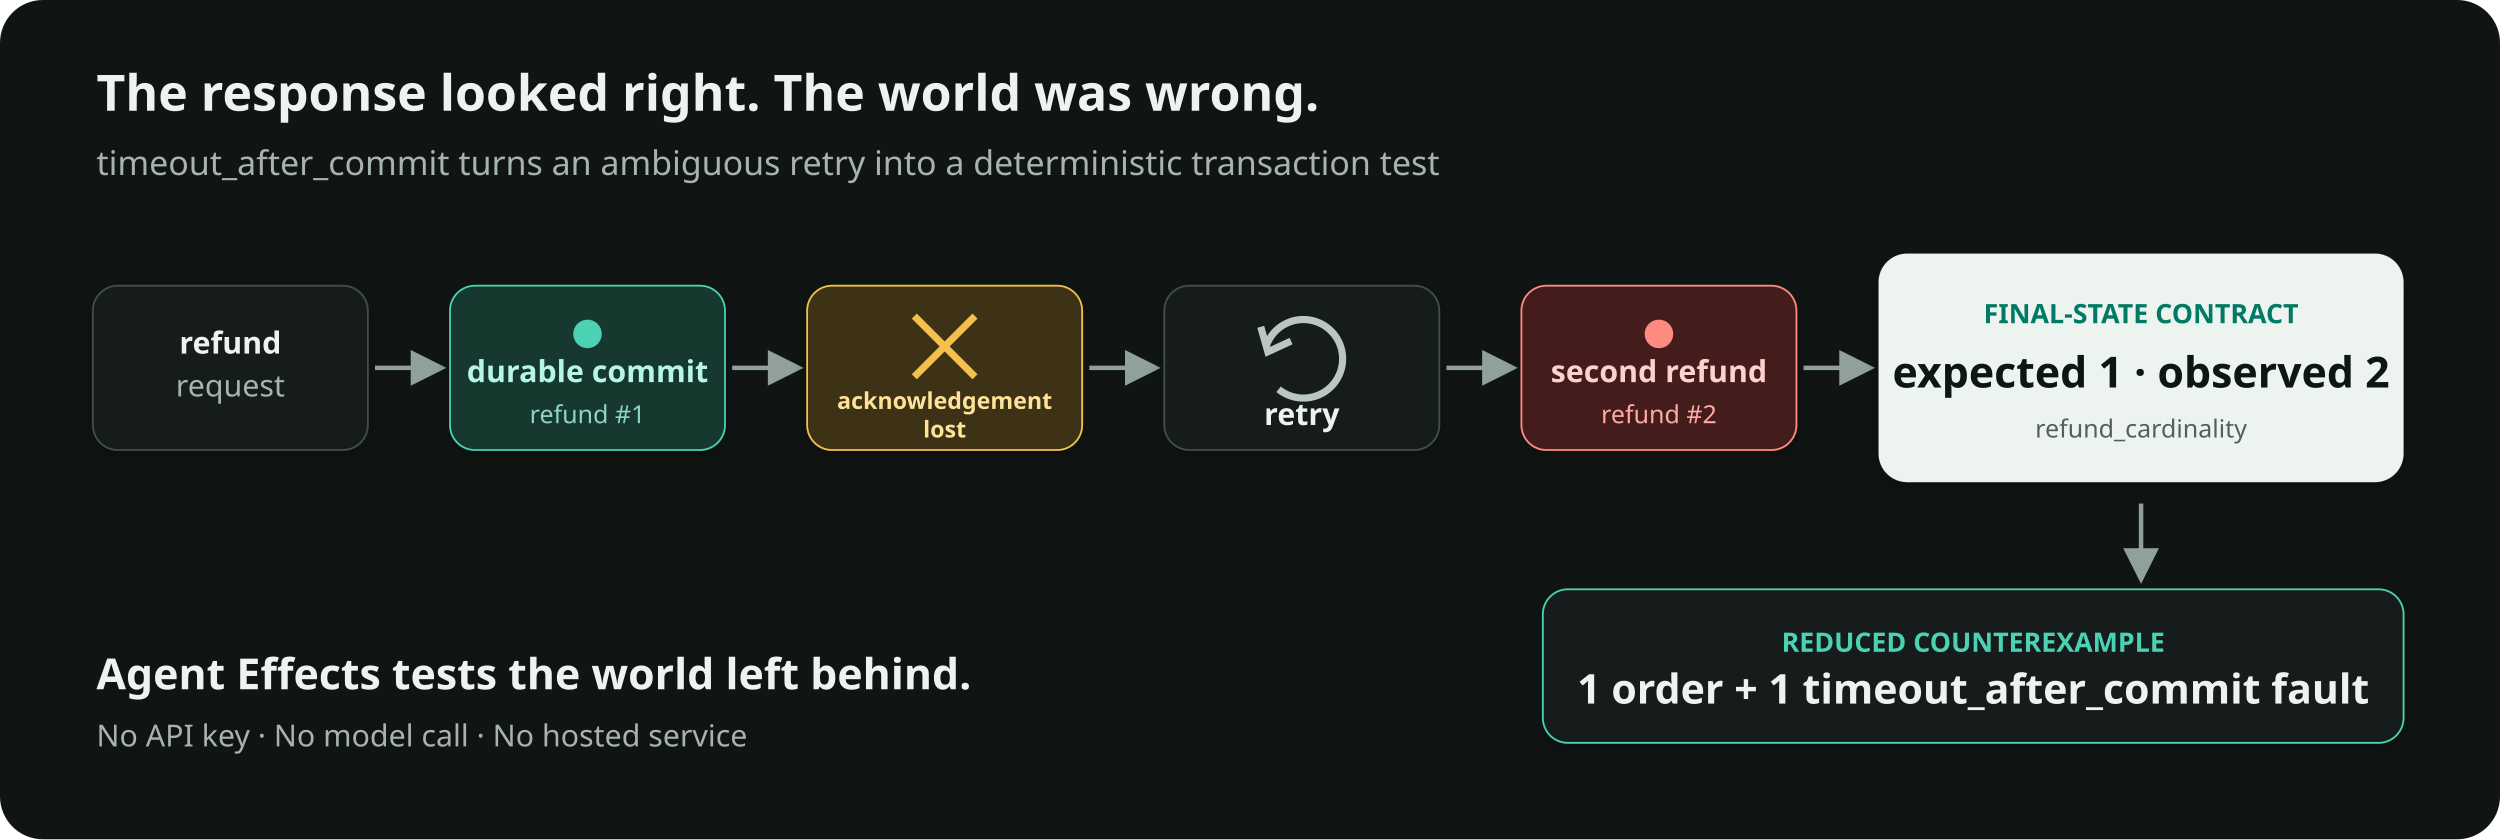
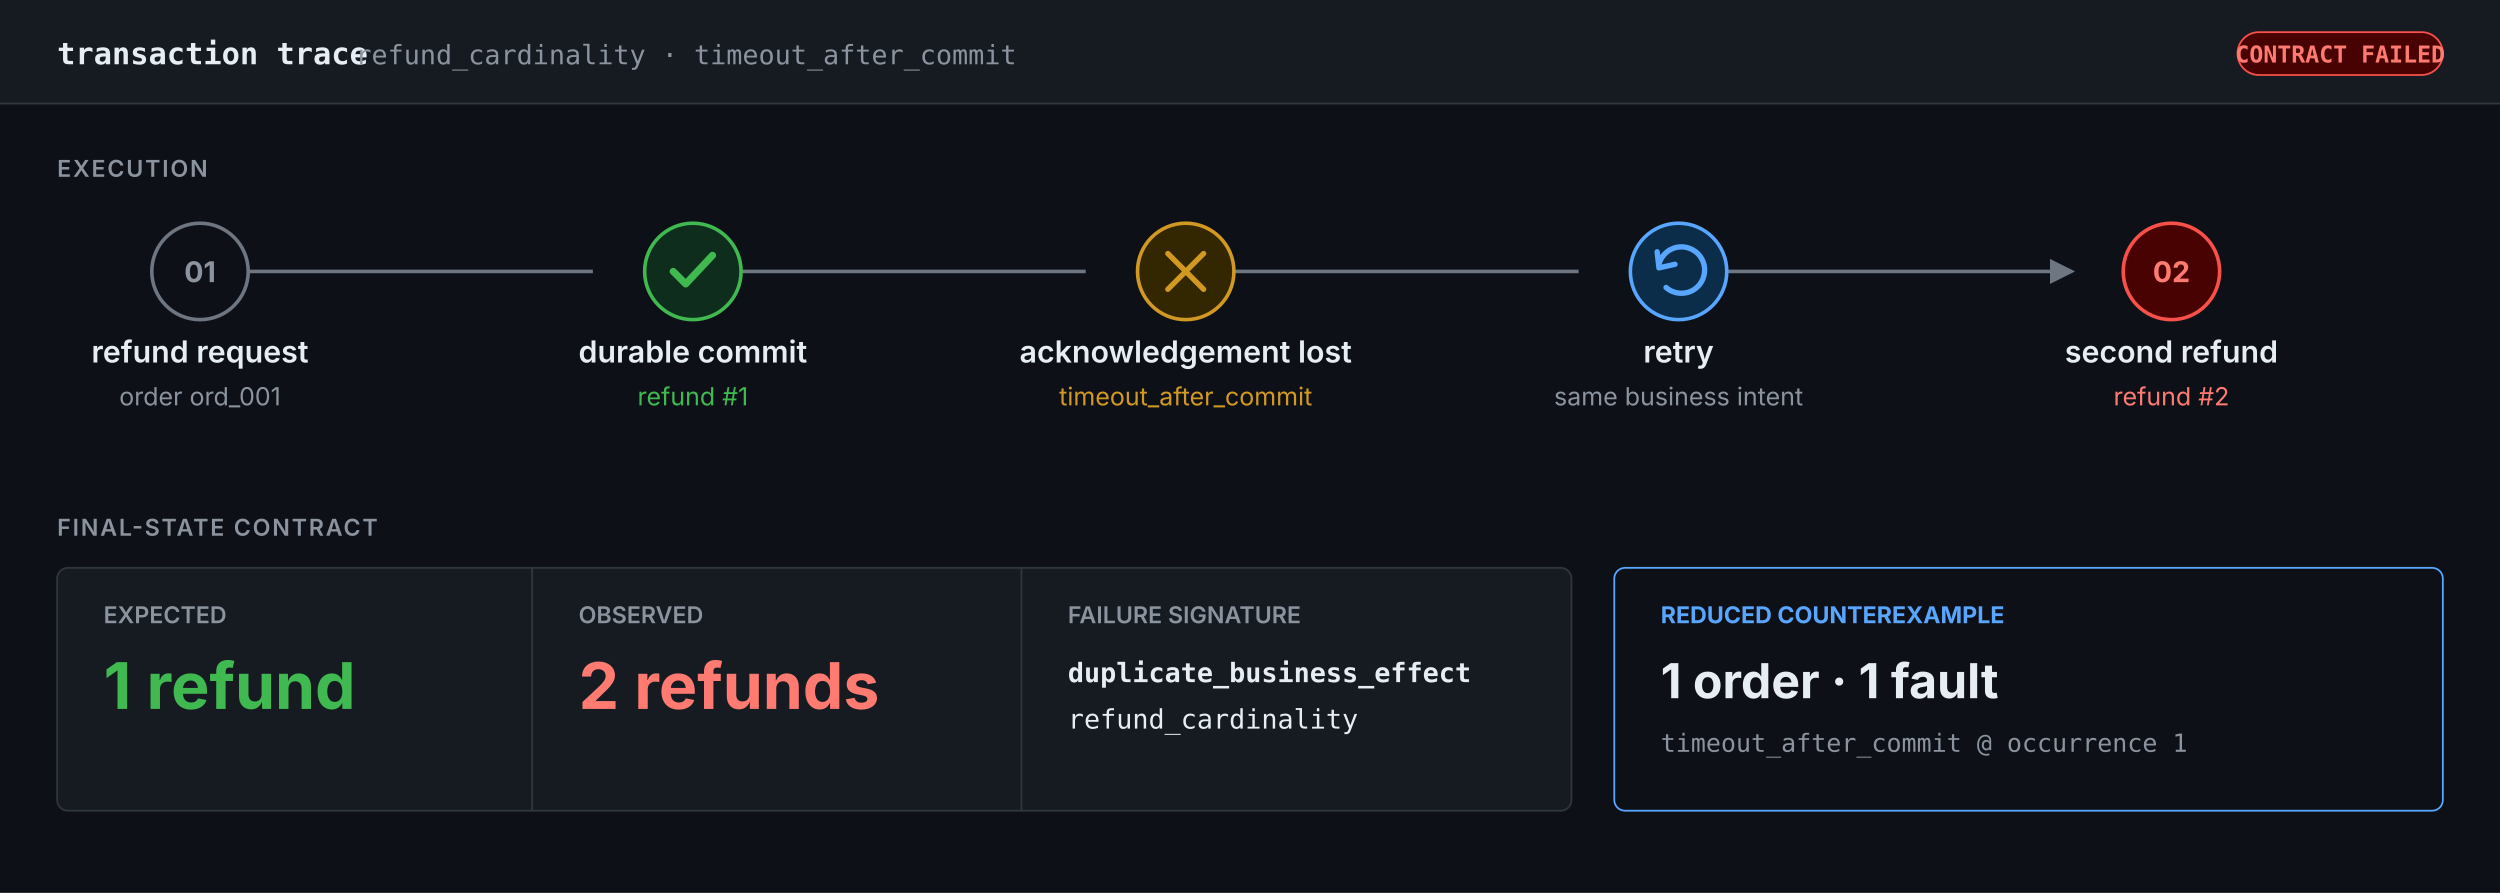
- <svg xmlns="http://www.w3.org/2000/svg" width="1400" height="470" viewBox="0 0 1400 470" role="img" aria-labelledby="title desc">
+ <svg xmlns="http://www.w3.org/2000/svg" width="1400" height="500" viewBox="0 0 1400 500" role="img" aria-labelledby="title desc">
  <defs>
-     <marker id="arrow" markerWidth="8" markerHeight="8" refX="6" refY="4" orient="auto">
-       <path d="M0 0L8 4L0 8Z" fill="#8fa198" />
+     <marker id="arrow" markerWidth="7" markerHeight="7" refX="6" refY="3.5" orient="auto">
+       <path d="M0 0L7 3.5L0 7Z" fill="#6e7681" />
    </marker>
-     <filter id="shadow" x="-10%" y="-20%" width="120%" height="140%">
-       <feDropShadow dx="0" dy="3" stdDeviation="4" flood-color="#000" flood-opacity=".35" />
-     </filter>
  </defs>
-   <rect width="1400" height="470" rx="24" fill="#101513" />
-   <text x="54" y="62" fill="#edf4ef" font-family="ui-sans-serif,system-ui,sans-serif" font-size="28" font-weight="750">The response looked right. The world was wrong.</text>
-   <text x="54" y="98" fill="#a6b4ad" font-family="ui-sans-serif,system-ui,sans-serif" font-size="19">timeout_after_commit turns an ambiguous retry into a deterministic transaction test</text>
-   <g font-family="ui-sans-serif,system-ui,sans-serif" font-size="17" text-anchor="middle">
-     <g filter="url(#shadow)">
-       <rect x="52" y="160" width="154" height="92" rx="14" fill="#171d1a" stroke="#405048" />
-       <text x="129" y="198" fill="#edf4ef" font-weight="700">refund</text>
-       <text x="129" y="222" fill="#a6b4ad">request</text>
+   <rect width="1400" height="500" fill="#0d1117" />
+   <rect width="1400" height="58" fill="#161b22" />
+   <path d="M0 58H1400" stroke="#30363d" />
+   <g font-family="ui-monospace,SFMono-Regular,Consolas,monospace">
+     <text x="32" y="36" fill="#e6edf3" font-size="17" font-weight="600">transaction trace</text>
+     <text x="199" y="36" fill="#8b949e" font-size="15">refund_cardinality · timeout_after_commit</text>
+     <rect x="1253" y="18" width="115" height="24" rx="12" fill="#490202" stroke="#f85149" />
+     <text x="1310.5" y="35" fill="#ff7b72" font-size="13" font-weight="700" text-anchor="middle">CONTRACT FAILED</text>
+   </g>
+   <g font-family="-apple-system,BlinkMacSystemFont,'Segoe UI',sans-serif">
+     <text x="32" y="99" fill="#8b949e" font-size="13" font-weight="600" letter-spacing="1">EXECUTION</text>
+     <path d="M112 152H332M388 152H608M664 152H884M940 152H1160" stroke="#6e7681" stroke-width="2" marker-end="url(#arrow)" />
+     <g transform="translate(84 124)">
+       <circle cx="28" cy="28" r="27" fill="#0d1117" stroke="#6e7681" stroke-width="2" />
+       <text x="28" y="34" fill="#8b949e" font-size="16" font-weight="700" text-anchor="middle">01</text>
+       <text x="28" y="79" fill="#e6edf3" font-size="17" font-weight="600" text-anchor="middle">refund request</text>
+       <text x="28" y="103" fill="#8b949e" font-size="14" text-anchor="middle">order ord_001</text>
    </g>
-     <path d="M210 206H245" stroke="#8fa198" stroke-width="2.5" marker-end="url(#arrow)" />
-     <g filter="url(#shadow)">
-       <rect x="252" y="160" width="154" height="92" rx="14" fill="#12372f" stroke="#4bd1b3" />
-       <circle cx="329" cy="187" r="8" fill="#4bd1b3" />
-       <text x="329" y="214" fill="#b7f5e7" font-weight="700">durable commit</text>
-       <text x="329" y="237" fill="#8fd5c5" font-size="14">refund #1</text>
+     <g transform="translate(360 124)">
+       <circle cx="28" cy="28" r="27" fill="#0f2d1d" stroke="#3fb950" stroke-width="2" />
+       <path d="M17 28l7 7 15-16" fill="none" stroke="#3fb950" stroke-linecap="round" stroke-linejoin="round" stroke-width="4" />
+       <text x="28" y="79" fill="#e6edf3" font-size="17" font-weight="600" text-anchor="middle">durable commit</text>
+       <text x="28" y="103" fill="#3fb950" font-size="14" text-anchor="middle">refund #1</text>
    </g>
-     <path d="M410 206H445" stroke="#8fa198" stroke-width="2.5" marker-end="url(#arrow)" />
-     <g filter="url(#shadow)">
-       <rect x="452" y="160" width="154" height="92" rx="14" fill="#3c3013" stroke="#f2c14e" />
-       <path d="M512 177l34 34M546 177l-34 34" stroke="#f2c14e" stroke-width="4" />
-       <text x="529" y="229" fill="#ffe299" font-size="13" font-weight="700">acknowledgement</text>
-       <text x="529" y="245" fill="#ffe299" font-size="13" font-weight="700">lost</text>
+     <g transform="translate(636 124)">
+       <circle cx="28" cy="28" r="27" fill="#332701" stroke="#d29922" stroke-width="2" />
+       <path d="M18 18l20 20M38 18L18 38" stroke="#d29922" stroke-linecap="round" stroke-width="3" />
+       <text x="28" y="79" fill="#e6edf3" font-size="17" font-weight="600" text-anchor="middle">acknowledgement lost</text>
+       <text x="28" y="103" fill="#d29922" font-size="14" text-anchor="middle">timeout_after_commit</text>
    </g>
-     <path d="M610 206H645" stroke="#8fa198" stroke-width="2.5" marker-end="url(#arrow)" />
-     <g filter="url(#shadow)">
-       <rect x="652" y="160" width="154" height="92" rx="14" fill="#171d1a" stroke="#405048" />
-       <path d="M709 194a22 22 0 1 1 7 24" fill="none" stroke="#b9c7c0" stroke-width="4" />
-       <path d="M706 183l4 14 13-6" fill="none" stroke="#b9c7c0" stroke-width="4" />
-       <text x="729" y="238" fill="#edf4ef" font-weight="700">retry</text>
+     <g transform="translate(912 124)">
+       <circle cx="28" cy="28" r="27" fill="#0c2d4a" stroke="#58a6ff" stroke-width="2" />
+       <path d="M17 24a13 13 0 1 1 4 13M16 17l1 9 9-2" fill="none" stroke="#58a6ff" stroke-linecap="round" stroke-linejoin="round" stroke-width="3" />
+       <text x="28" y="79" fill="#e6edf3" font-size="17" font-weight="600" text-anchor="middle">retry</text>
+       <text x="28" y="103" fill="#8b949e" font-size="14" text-anchor="middle">same business intent</text>
    </g>
-     <path d="M810 206H845" stroke="#8fa198" stroke-width="2.5" marker-end="url(#arrow)" />
-     <g filter="url(#shadow)">
-       <rect x="852" y="160" width="154" height="92" rx="14" fill="#441e1b" stroke="#ff8a80" />
-       <circle cx="929" cy="187" r="8" fill="#ff8a80" />
-       <text x="929" y="214" fill="#ffd0cc" font-weight="700">second refund</text>
-       <text x="929" y="237" fill="#ffaaa3" font-size="14">refund #2</text>
+     <g transform="translate(1188 124)">
+       <circle cx="28" cy="28" r="27" fill="#490202" stroke="#f85149" stroke-width="2" />
+       <text x="28" y="34" fill="#ff7b72" font-size="16" font-weight="700" text-anchor="middle">02</text>
+       <text x="28" y="79" fill="#e6edf3" font-size="17" font-weight="600" text-anchor="middle">second refund</text>
+       <text x="28" y="103" fill="#ff7b72" font-size="14" text-anchor="middle">refund #2</text>
    </g>
-     <path d="M1010 206H1045" stroke="#8fa198" stroke-width="2.5" marker-end="url(#arrow)" />
-     <g filter="url(#shadow)">
-       <rect x="1052" y="142" width="294" height="128" rx="16" fill="#edf4ef" />
-       <text x="1199" y="181" fill="#007a65" font-size="15" font-weight="700">FINAL-STATE CONTRACT</text>
-       <text x="1199" y="217" fill="#101513" font-size="24" font-weight="800">expected 1 · observed 2</text>
-       <text x="1199" y="245" fill="#52615a" font-size="14">refund_cardinality</text>
-     </g>
+     <text x="32" y="300" fill="#8b949e" font-size="13" font-weight="600" letter-spacing="1">FINAL-STATE CONTRACT</text>
+     <rect x="32" y="318" width="848" height="136" rx="6" fill="#161b22" stroke="#30363d" />
+     <path d="M298 318V454M572 318V454" stroke="#30363d" />
+     <text x="58" y="349" fill="#8b949e" font-size="13" font-weight="600">EXPECTED</text>
+     <text x="58" y="397" fill="#3fb950" font-size="36" font-weight="700">1 refund</text>
+     <text x="324" y="349" fill="#8b949e" font-size="13" font-weight="600">OBSERVED</text>
+     <text x="324" y="397" fill="#ff7b72" font-size="36" font-weight="700">2 refunds</text>
+     <text x="598" y="349" fill="#8b949e" font-size="13" font-weight="600">FAILURE SIGNATURE</text>
+     <text x="598" y="382" fill="#e6edf3" font-family="ui-monospace,SFMono-Regular,Consolas,monospace" font-size="15" font-weight="600">duplicate_business_effect</text>
+     <text x="598" y="408" fill="#e6edf3" font-family="ui-monospace,SFMono-Regular,Consolas,monospace" font-size="15">refund_cardinality</text>
+     <rect x="904" y="318" width="464" height="136" rx="6" fill="#0d1117" stroke="#58a6ff" />
+     <text x="930" y="349" fill="#58a6ff" font-size="13" font-weight="700">REDUCED COUNTEREXAMPLE</text>
+     <text x="930" y="391" fill="#e6edf3" font-size="27" font-weight="700">1 order · 1 fault</text>
+     <text x="930" y="421" fill="#8b949e" font-family="ui-monospace,SFMono-Regular,Consolas,monospace" font-size="14">timeout_after_commit @ occurrence 1</text>
  </g>
-   <path d="M1199 282V322" stroke="#8fa198" stroke-width="2.5" marker-end="url(#arrow)" />
-   <g filter="url(#shadow)" font-family="ui-sans-serif,system-ui,sans-serif">
-     <rect x="864" y="330" width="482" height="86" rx="14" fill="#171d1a" stroke="#4bd1b3" />
-     <text x="1105" y="365" text-anchor="middle" fill="#4bd1b3" font-size="15" font-weight="750">REDUCED COUNTEREXAMPLE</text>
-     <text x="1105" y="394" text-anchor="middle" fill="#edf4ef" font-size="23" font-weight="800">1 order + 1 timeout_after_commit fault</text>
-   </g>
-   <text x="54" y="386" fill="#edf4ef" font-family="ui-sans-serif,system-ui,sans-serif" font-size="24" font-weight="750">Agent Effects tests the world left behind.</text>
-   <text x="54" y="418" fill="#a6b4ad" font-family="ui-sans-serif,system-ui,sans-serif" font-size="17">No API key · No model call · No hosted service</text>
</svg>
